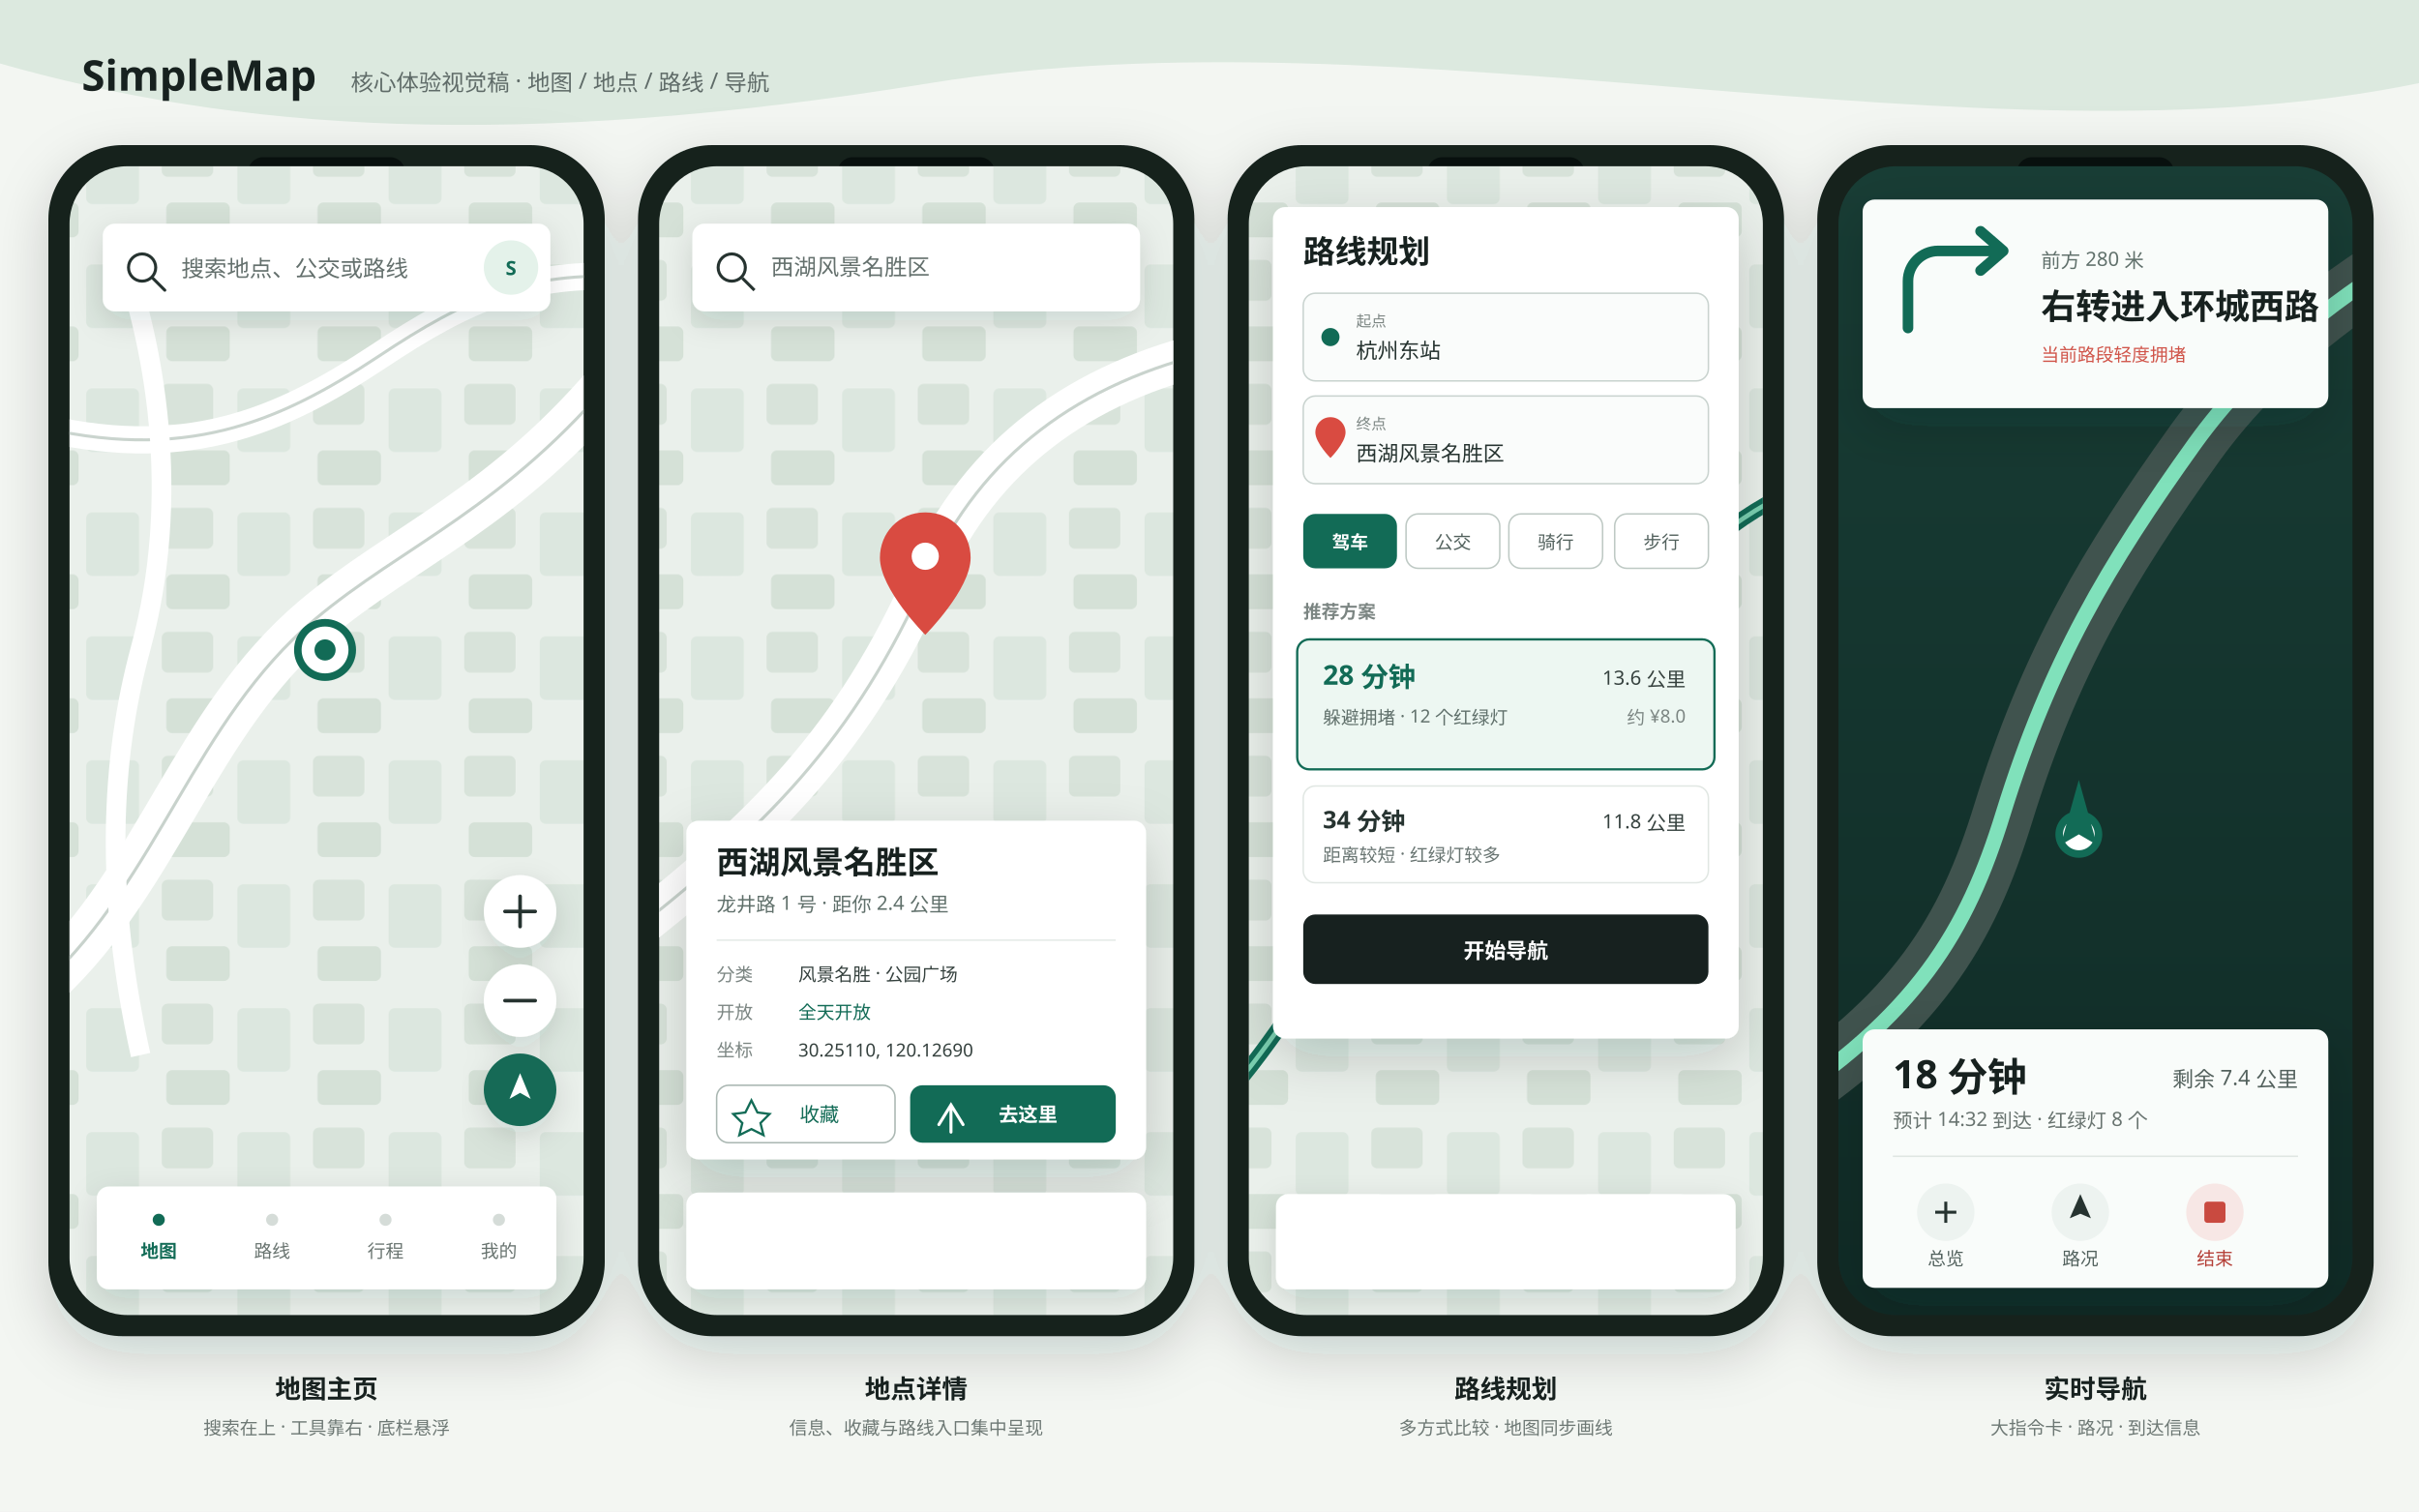
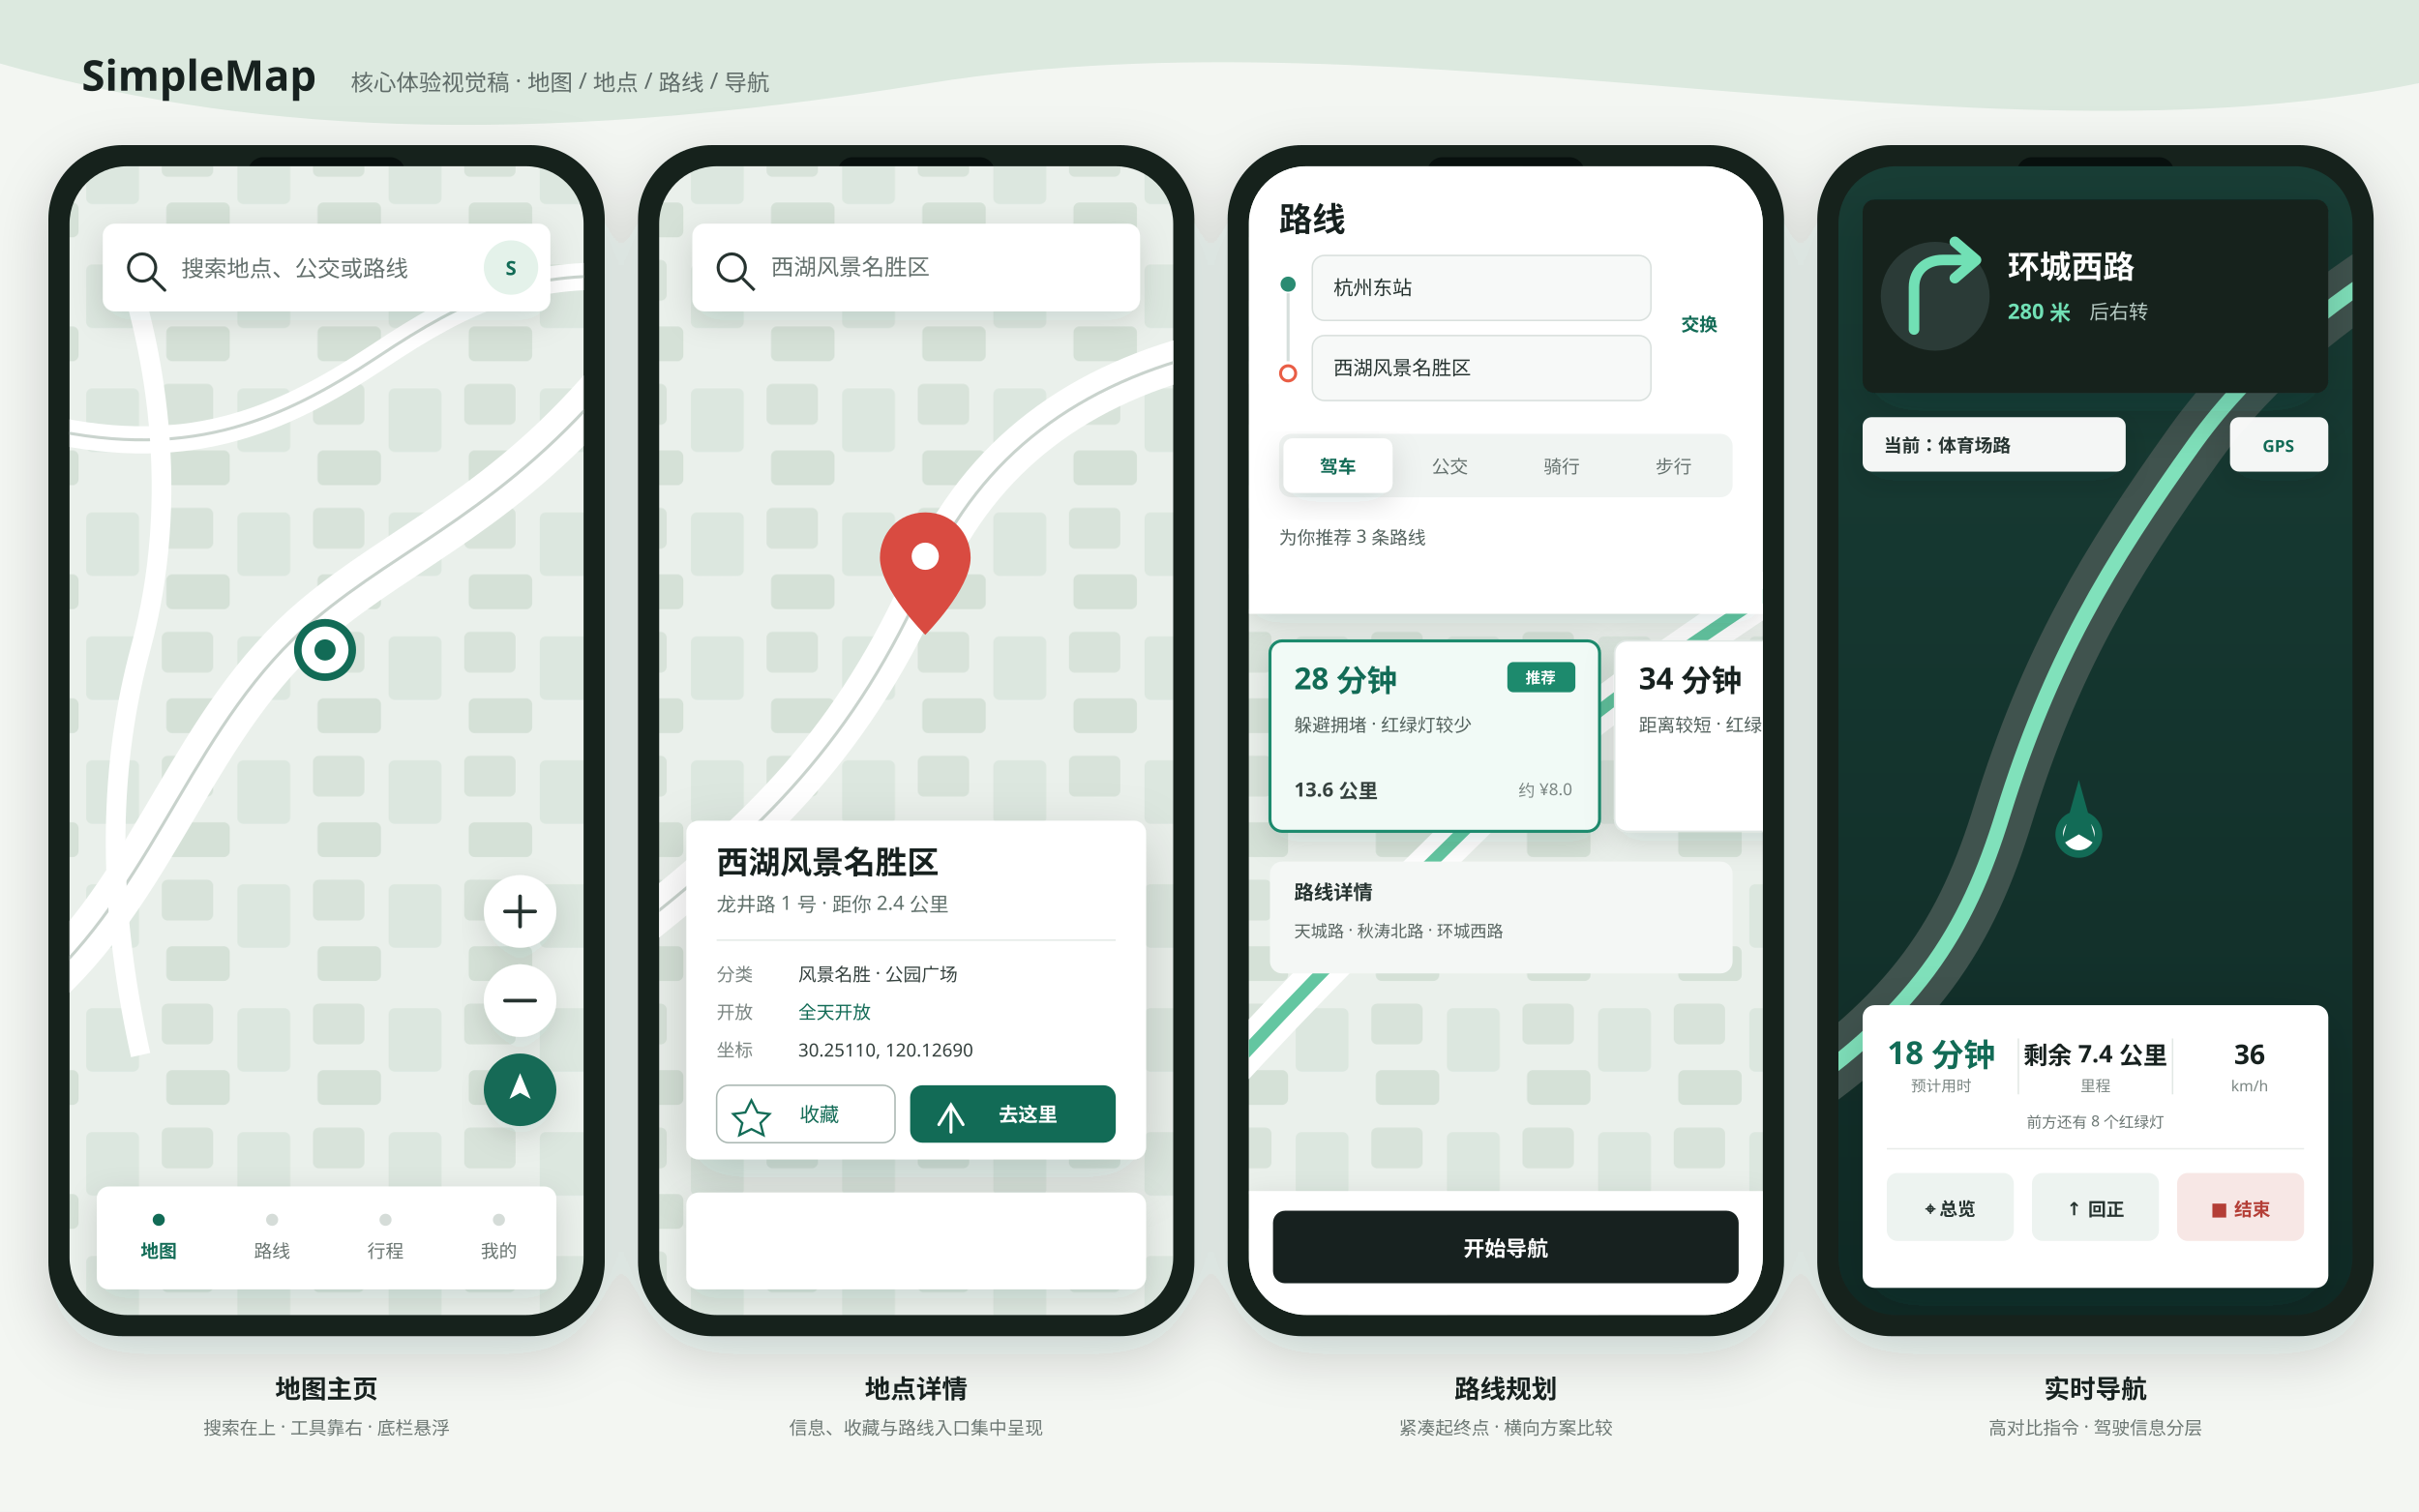
<svg xmlns="http://www.w3.org/2000/svg" width="1600" height="1000" viewBox="0 0 1600 1000">
  <defs>
    <filter id="shadow" x="-30%" y="-30%" width="160%" height="180%">
      <feDropShadow dx="0" dy="12" stdDeviation="18" flood-color="#18312b" flood-opacity=".18" />
    </filter>
    <filter id="soft" x="-30%" y="-30%" width="160%" height="180%">
      <feDropShadow dx="0" dy="6" stdDeviation="10" flood-color="#18312b" flood-opacity=".14" />
    </filter>
    <clipPath id="p1">
      <rect x="46" y="110" width="340" height="760" rx="38" />
    </clipPath>
    <clipPath id="p2">
      <rect x="436" y="110" width="340" height="760" rx="38" />
    </clipPath>
    <clipPath id="p3">
      <rect x="826" y="110" width="340" height="760" rx="38" />
    </clipPath>
    <clipPath id="p4">
      <rect x="1216" y="110" width="340" height="760" rx="38" />
    </clipPath>
    <pattern id="blocks" width="100" height="82" patternUnits="userSpaceOnUse">
      <rect width="100" height="82" fill="#eaf0eb" />
      <rect x="7" y="8" width="34" height="27" rx="4" fill="#d8e3da" />
      <rect x="57" y="11" width="35" height="42" rx="4" fill="#dce7df" />
      <rect x="10" y="52" width="42" height="23" rx="4" fill="#d5e1d7" />
    </pattern>
    <linearGradient id="nav" x1="0" y1="0" x2="0" y2="1">
      <stop offset="0" stop-color="#183d35" />
      <stop offset="1" stop-color="#102b26" />
    </linearGradient>
  </defs>
  <rect width="1600" height="1000" fill="#f3f6f2" />
  <path d="M0 0H1600V55C1310 115 930 4 615 55C340 100 154 86 0 42Z" fill="#dce9df" />
  <text x="54" y="60" font-family="sans-serif" font-size="28" font-weight="700" fill="#17211f">SimpleMap</text>
  <text x="232" y="60" font-family="sans-serif" font-size="15" fill="#5f6b68">核心体验视觉稿 · 地图 / 地点 / 路线 / 导航</text>
  <g fill="#13211e" filter="url(#shadow)">
    <rect x="32" y="96" width="368" height="788" rx="49" />
    <rect x="422" y="96" width="368" height="788" rx="49" />
    <rect x="812" y="96" width="368" height="788" rx="49" />
    <rect x="1202" y="96" width="368" height="788" rx="49" />
  </g>
  <g fill="#08100e">
    <rect x="164" y="104" width="104" height="20" rx="10" />
    <rect x="554" y="104" width="104" height="20" rx="10" />
    <rect x="944" y="104" width="104" height="20" rx="10" />
    <rect x="1334" y="104" width="104" height="20" rx="10" />
  </g>
  <g clip-path="url(#p1)">
    <rect x="46" y="110" width="340" height="760" fill="url(#blocks)" />
    <path d="M30 650C105 580 129 477 208 410C266 361 335 336 409 246" fill="none" stroke="#fff" stroke-width="32" />
    <path d="M30 650C105 580 129 477 208 410C266 361 335 336 409 246" fill="none" stroke="#c8d2cc" stroke-width="2" />
    <path d="M20 281C122 307 185 279 250 236C310 196 349 180 415 183" fill="none" stroke="#fff" stroke-width="18" />
    <path d="M20 281C122 307 185 279 250 236C310 196 349 180 415 183" fill="none" stroke="#cad4ce" stroke-width="2" />
    <path d="M75 153C104 227 120 330 93 429C73 503 69 590 93 698" fill="none" stroke="#fff" stroke-width="13" />
    <rect x="68" y="148" width="296" height="58" rx="8" fill="#fff" filter="url(#soft)" />
    <circle cx="94" cy="177" r="9" fill="none" stroke="#263330" stroke-width="2" />
    <path d="M101 184l8 8" stroke="#263330" stroke-width="2" stroke-linecap="round" />
    <text x="120" y="183" font-family="sans-serif" font-size="15" fill="#64706d">搜索地点、公交或路线</text>
    <circle cx="338" cy="177" r="18" fill="#e4f2ea" />
    <text x="338" y="182" text-anchor="middle" font-family="sans-serif" font-size="13" font-weight="700" fill="#126b56">S</text>
    <circle cx="215" cy="430" r="18" fill="#fff" stroke="#126b56" stroke-width="5" />
    <circle cx="215" cy="430" r="7" fill="#126b56" />
    <g filter="url(#soft)">
      <circle cx="344" cy="603" r="24" fill="#fff" />
      <circle cx="344" cy="662" r="24" fill="#fff" />
      <circle cx="344" cy="721" r="24" fill="#126b56" />
    </g>
    <path d="M334 603h20M344 593v20" stroke="#263330" stroke-width="2.4" stroke-linecap="round" />
    <path d="M334 662h20" stroke="#263330" stroke-width="2.4" stroke-linecap="round" />
    <path d="M344 710l7 17-7-4-7 4z" fill="#fff" />
    <rect x="64" y="785" width="304" height="68" rx="8" fill="#fff" filter="url(#soft)" />
    <g font-family="sans-serif" font-size="12" text-anchor="middle">
      <circle cx="105" cy="807" r="4" fill="#126b56" />
      <text x="105" y="832" fill="#126b56" font-weight="700">地图</text>
      <circle cx="180" cy="807" r="4" fill="#d5dcd8" />
      <text x="180" y="832" fill="#68736f">路线</text>
      <circle cx="255" cy="807" r="4" fill="#d5dcd8" />
      <text x="255" y="832" fill="#68736f">行程</text>
      <circle cx="330" cy="807" r="4" fill="#d5dcd8" />
      <text x="330" y="832" fill="#68736f">我的</text>
    </g>
  </g>
  <g clip-path="url(#p2)">
    <rect x="436" y="110" width="340" height="760" fill="url(#blocks)" />
    <path d="M410 623C506 548 565 490 614 379C649 302 713 253 805 232" fill="none" stroke="#fff" stroke-width="28" />
    <path d="M410 623C506 548 565 490 614 379C649 302 713 253 805 232" fill="none" stroke="#c9d3cd" stroke-width="2" />
    <rect x="458" y="148" width="296" height="58" rx="8" fill="#fff" filter="url(#soft)" />
    <circle cx="484" cy="177" r="9" fill="none" stroke="#263330" stroke-width="2" />
    <path d="M491 184l8 8" stroke="#263330" stroke-width="2" />
    <text x="510" y="182" font-family="sans-serif" font-size="15" fill="#64706d">西湖风景名胜区</text>
    <path d="M612 339c-18 0-30 14-30 30 0 21 30 51 30 51s30-30 30-51c0-16-12-30-30-30z" fill="#d94b41" />
    <circle cx="612" cy="368" r="9" fill="#fff" />
    <rect x="454" y="543" width="304" height="224" rx="8" fill="#fff" filter="url(#shadow)" />
    <text x="474" y="578" font-family="sans-serif" font-size="21" font-weight="700" fill="#17211f">西湖风景名胜区</text>
    <text x="474" y="603" font-family="sans-serif" font-size="13" fill="#60706b">龙井路 1 号 · 距你 2.4 公里</text>
    <line x1="474" y1="622" x2="738" y2="622" stroke="#e5ebe7" />
    <g font-family="sans-serif" font-size="12">
      <text x="474" y="649" fill="#7b8582">分类</text>
      <text x="528" y="649" fill="#35413e">风景名胜 · 公园广场</text>
      <text x="474" y="674" fill="#7b8582">开放</text>
      <text x="528" y="674" fill="#126b56">全天开放</text>
      <text x="474" y="699" fill="#7b8582">坐标</text>
      <text x="528" y="699" fill="#35413e">30.25110, 120.12690</text>
    </g>
    <rect x="474" y="718" width="118" height="38" rx="8" fill="#fff" stroke="#aab7b2" />
    <path d="M493 736l4-8 4 8 8 1-6 6 2 8-8-4-8 4 2-8-6-6z" fill="none" stroke="#126b56" stroke-width="1.5" />
    <text x="542" y="742" text-anchor="middle" font-family="sans-serif" font-size="13" fill="#126b56">收藏</text>
    <rect x="602" y="718" width="136" height="38" rx="8" fill="#126b56" />
    <path d="M621 744l8-13 8 13M629 731v18" fill="none" stroke="#fff" stroke-width="2" stroke-linecap="round" />
    <text x="680" y="742" text-anchor="middle" font-family="sans-serif" font-size="13" font-weight="700" fill="#fff">去这里</text>
    <rect x="454" y="789" width="304" height="64" rx="8" fill="#fff" filter="url(#soft)" />
  </g>
  <g clip-path="url(#p3)">
    <rect x="826" y="110" width="340" height="760" fill="url(#blocks)" />
-     <path d="M804 733C872 659 903 568 986 508C1053 459 1100 359 1194 321" fill="none" stroke="#126b56" stroke-width="10" stroke-linecap="round" />
-     <path d="M804 733C872 659 903 568 986 508C1053 459 1100 359 1194 321" fill="none" stroke="#7bd0b1" stroke-width="3" stroke-linecap="round" />
-     <rect x="842" y="137" width="308" height="550" rx="8" fill="#fff" filter="url(#shadow)" />
-     <text x="862" y="174" font-family="sans-serif" font-size="21" font-weight="700" fill="#17211f">路线规划</text>
-     <rect x="862" y="194" width="268" height="58" rx="8" fill="#fafcfb" stroke="#c9d3cf" />
-     <circle cx="880" cy="223" r="6" fill="#126b56" />
-     <text x="897" y="216" font-family="sans-serif" font-size="10" fill="#7b8582">起点</text>
-     <text x="897" y="237" font-family="sans-serif" font-size="14" fill="#263330">杭州东站</text>
-     <rect x="862" y="262" width="268" height="58" rx="8" fill="#fafcfb" stroke="#c9d3cf" />
-     <path d="M880 276c-6 0-10 5-10 10 0 7 10 17 10 17s10-10 10-17c0-5-4-10-10-10z" fill="#d94b41" />
-     <text x="897" y="284" font-family="sans-serif" font-size="10" fill="#7b8582">终点</text>
-     <text x="897" y="305" font-family="sans-serif" font-size="14" fill="#263330">西湖风景名胜区</text>
+     <path d="M802 720C866 650 915 602 983 535C1040 478 1112 430 1192 377" fill="none" stroke="#fff" stroke-width="27" stroke-linecap="round" />
+     <path d="M802 720C866 650 915 602 983 535C1040 478 1112 430 1192 377" fill="none" stroke="#63c6a1" stroke-width="8" stroke-linecap="round" />
+     <rect x="826" y="110" width="340" height="296" fill="#fff" filter="url(#soft)" />
+     <text x="846" y="153" font-family="sans-serif" font-size="22" font-weight="700" fill="#17211f">路线</text>
+     <circle cx="852" cy="188" r="5" fill="#2a8b72" />
+     <line x1="852" y1="194" x2="852" y2="239" stroke="#d6dfdc" stroke-width="2" />
+     <circle cx="852" cy="247" r="5" fill="#fff" stroke="#e95d45" stroke-width="2" />
+     <rect x="868" y="169" width="224" height="43" rx="8" fill="#f7f9f8" stroke="#d9e0dd" />
+     <text x="882" y="195" font-family="sans-serif" font-size="13" fill="#263330">杭州东站</text>
+     <rect x="868" y="222" width="224" height="43" rx="8" fill="#f7f9f8" stroke="#d9e0dd" />
+     <text x="882" y="248" font-family="sans-serif" font-size="13" fill="#263330">西湖风景名胜区</text>
+     <text x="1124" y="219" text-anchor="middle" font-family="sans-serif" font-size="12" font-weight="700" fill="#126b56">交换</text>
+     <rect x="846" y="287" width="300" height="42" rx="8" fill="#f0f4f2" />
+     <rect x="849" y="290" width="72" height="36" rx="6" fill="#fff" filter="url(#soft)" />
    <g font-family="sans-serif" font-size="12" text-anchor="middle">
-       <rect x="862" y="340" width="62" height="36" rx="8" fill="#126b56" />
-       <text x="893" y="363" fill="#fff" font-weight="700">驾车</text>
-       <rect x="930" y="340" width="62" height="36" rx="8" fill="#fff" stroke="#bec9c4" />
-       <text x="961" y="363" fill="#52615d">公交</text>
-       <rect x="998" y="340" width="62" height="36" rx="8" fill="#fff" stroke="#bec9c4" />
-       <text x="1029" y="363" fill="#52615d">骑行</text>
-       <rect x="1068" y="340" width="62" height="36" rx="8" fill="#fff" stroke="#bec9c4" />
-       <text x="1099" y="363" fill="#52615d">步行</text>
-     </g>
-     <text x="862" y="409" font-family="sans-serif" font-size="12" font-weight="700" fill="#7b8582">推荐方案</text>
-     <rect x="858" y="423" width="276" height="86" rx="8" fill="#edf7f2" stroke="#126b56" stroke-width="1.5" />
-     <text x="875" y="453" font-family="sans-serif" font-size="18" font-weight="700" fill="#126b56">28 分钟</text>
-     <text x="1115" y="453" text-anchor="end" font-family="sans-serif" font-size="13" fill="#35413e">13.6 公里</text>
-     <text x="875" y="479" font-family="sans-serif" font-size="12" fill="#60706b">躲避拥堵 · 12 个红绿灯</text>
-     <text x="1115" y="479" text-anchor="end" font-family="sans-serif" font-size="12" fill="#7b8582">约 ¥8.0</text>
-     <rect x="862" y="520" width="268" height="64" rx="8" fill="#fff" stroke="#e1e7e3" />
-     <text x="875" y="548" font-family="sans-serif" font-size="16" font-weight="700" fill="#263330">34 分钟</text>
-     <text x="1115" y="548" text-anchor="end" font-family="sans-serif" font-size="13" fill="#35413e">11.8 公里</text>
-     <text x="875" y="570" font-family="sans-serif" font-size="12" fill="#697572">距离较短 · 红绿灯较多</text>
-     <rect x="862" y="605" width="268" height="46" rx="8" fill="#17211f" />
-     <text x="996" y="634" text-anchor="middle" font-family="sans-serif" font-size="14" font-weight="700" fill="#fff">开始导航</text>
-     <rect x="844" y="790" width="304" height="63" rx="8" fill="#fff" filter="url(#soft)" />
+       <text x="885" y="313" fill="#126b56" font-weight="700">驾车</text>
+       <text x="959" y="313" fill="#65716e">公交</text>
+       <text x="1033" y="313" fill="#65716e">骑行</text>
+       <text x="1107" y="313" fill="#65716e">步行</text>
+     </g>
+     <text x="846" y="360" font-family="sans-serif" font-size="12" fill="#53615d">为你推荐 3 条路线</text>
+     <rect x="840" y="424" width="218" height="126" rx="8" fill="#f1faf6" stroke="#1d8a6d" stroke-width="2" filter="url(#soft)" />
+     <text x="856" y="456" font-family="sans-serif" font-size="20" font-weight="700" fill="#126b56">28 分钟</text>
+     <rect x="997" y="438" width="45" height="20" rx="4" fill="#1d8a6d" />
+     <text x="1019" y="452" text-anchor="middle" font-family="sans-serif" font-size="10" font-weight="700" fill="#fff">推荐</text>
+     <text x="856" y="484" font-family="sans-serif" font-size="12" fill="#53615d">躲避拥堵 · 红绿灯较少</text>
+     <text x="856" y="527" font-family="sans-serif" font-size="13" font-weight="700" fill="#35413e">13.6 公里</text>
+     <text x="1040" y="527" text-anchor="end" font-family="sans-serif" font-size="11" fill="#7a8582">约 ¥8.0</text>
+     <rect x="1068" y="424" width="218" height="126" rx="8" fill="#fff" stroke="#e0e7e4" filter="url(#soft)" />
+     <text x="1084" y="456" font-family="sans-serif" font-size="20" font-weight="700" fill="#17211f">34 分钟</text>
+     <text x="1084" y="484" font-family="sans-serif" font-size="12" fill="#53615d">距离较短 · 红绿灯较多</text>
+     <rect x="840" y="570" width="306" height="74" rx="8" fill="#f4f7f5" />
+     <text x="856" y="595" font-family="sans-serif" font-size="13" font-weight="700" fill="#263330">路线详情</text>
+     <text x="856" y="620" font-family="sans-serif" font-size="11" fill="#596561">天城路 · 秋涛北路 · 环城西路</text>
+     <rect x="826" y="788" width="340" height="82" fill="#fff" filter="url(#soft)" />
+     <rect x="842" y="801" width="308" height="48" rx="8" fill="#17211f" />
+     <text x="996" y="831" text-anchor="middle" font-family="sans-serif" font-size="14" font-weight="700" fill="#fff">开始导航</text>
  </g>
  <g clip-path="url(#p4)">
    <rect x="1216" y="110" width="340" height="760" fill="url(#nav)" />
    <path d="M1170 735C1268 672 1301 616 1325 538C1356 438 1394 374 1452 293C1491 239 1542 200 1590 170" fill="none" stroke="#40534e" stroke-width="40" stroke-linecap="round" />
    <path d="M1170 735C1268 672 1301 616 1325 538C1356 438 1394 374 1452 293C1491 239 1542 200 1590 170" fill="none" stroke="#80e1bb" stroke-width="10" stroke-linecap="round" />
-     <rect x="1232" y="132" width="308" height="138" rx="8" fill="#f9fcfa" filter="url(#shadow)" />
-     <path d="M1262 217v-31c0-11 9-20 20-20h38M1310 153l15 13-15 13" fill="none" stroke="#126b56" stroke-width="7" stroke-linecap="round" stroke-linejoin="round" />
-     <text x="1350" y="177" font-family="sans-serif" font-size="13" fill="#60706b">前方 280 米</text>
-     <text x="1350" y="211" font-family="sans-serif" font-size="23" font-weight="700" fill="#17211f">右转进入环城西路</text>
-     <text x="1350" y="239" font-family="sans-serif" font-size="12" fill="#d05449">当前路段轻度拥堵</text>
+     <rect x="1232" y="132" width="308" height="128" rx="8" fill="#16211f" filter="url(#shadow)" />
+     <circle cx="1280" cy="196" r="36" fill="#2b3b37" />
+     <path d="M1266 218v-28c0-11 8-18 19-18h16M1293 160l14 12-14 12" fill="none" stroke="#71e0b5" stroke-width="7" stroke-linecap="round" stroke-linejoin="round" />
+     <text x="1328" y="184" font-family="sans-serif" font-size="21" font-weight="700" fill="#fff">环城西路</text>
+     <text x="1328" y="211" font-family="sans-serif" font-size="14" font-weight="700" fill="#71e0b5">280 米</text>
+     <text x="1382" y="211" font-family="sans-serif" font-size="13" fill="#b8ccc5">后右转</text>
+     <rect x="1232" y="276" width="174" height="36" rx="6" fill="#fff" opacity=".95" filter="url(#soft)" />
+     <text x="1246" y="299" font-family="sans-serif" font-size="12" font-weight="700" fill="#263330">当前：体育场路</text>
+     <rect x="1475" y="276" width="65" height="36" rx="6" fill="#fff" opacity=".95" filter="url(#soft)" />
+     <text x="1507" y="299" text-anchor="middle" font-family="sans-serif" font-size="11" font-weight="700" fill="#126b56">GPS</text>
    <circle cx="1375" cy="552" r="13" fill="#fff" stroke="#126b56" stroke-width="5" />
    <path d="M1375 516l12 43-12-7-12 7z" fill="#126b56" />
-     <rect x="1232" y="681" width="308" height="171" rx="8" fill="#f9fcfa" filter="url(#shadow)" />
-     <text x="1252" y="720" font-family="sans-serif" font-size="26" font-weight="700" fill="#17211f">18 分钟</text>
-     <text x="1520" y="719" text-anchor="end" font-family="sans-serif" font-size="14" fill="#53615d">剩余 7.4 公里</text>
-     <text x="1252" y="746" font-family="sans-serif" font-size="13" fill="#68736f">预计 14:32 到达 · 红绿灯 8 个</text>
-     <line x1="1252" y1="765" x2="1520" y2="765" stroke="#dfe6e2" />
+     <rect x="1232" y="665" width="308" height="187" rx="8" fill="#fff" filter="url(#shadow)" />
+     <g font-family="sans-serif" text-anchor="middle">
+       <text x="1284" y="704" font-size="21" font-weight="700" fill="#126b56">18 分钟</text>
+       <text x="1284" y="722" font-size="10" fill="#7a8582">预计用时</text>
+       <line x1="1335" y1="687" x2="1335" y2="724" stroke="#e2e8e5" />
+       <text x="1386" y="704" font-size="16" font-weight="700" fill="#17211f">剩余 7.4 公里</text>
+       <text x="1386" y="722" font-size="10" fill="#7a8582">里程</text>
+       <line x1="1437" y1="687" x2="1437" y2="724" stroke="#e2e8e5" />
+       <text x="1488" y="704" font-size="18" font-weight="700" fill="#17211f">36</text>
+       <text x="1488" y="722" font-size="10" fill="#7a8582">km/h</text>
+       <text x="1386" y="746" font-size="10" fill="#6a7572">前方还有 8 个红绿灯</text>
+     </g>
+     <line x1="1248" y1="760" x2="1524" y2="760" stroke="#e8ecea" />
    <g font-family="sans-serif" font-size="12" text-anchor="middle">
-       <circle cx="1287" cy="802" r="19" fill="#edf3f0" />
-       <path d="M1280 802h14M1287 795v14" stroke="#263330" stroke-width="2" />
-       <text x="1287" y="837" fill="#52615d">总览</text>
-       <circle cx="1376" cy="802" r="19" fill="#edf3f0" />
-       <path d="M1369 806l7-16 7 16-7-3z" fill="#263330" />
-       <text x="1376" y="837" fill="#52615d">路况</text>
-       <circle cx="1465" cy="802" r="19" fill="#f7e7e5" />
-       <rect x="1458" y="795" width="14" height="14" rx="2" fill="#c94a40" />
-       <text x="1465" y="837" fill="#b43e36">结束</text>
+       <rect x="1248" y="776" width="84" height="45" rx="7" fill="#edf3f0" />
+       <text x="1290" y="804" fill="#263330" font-weight="700">⌖  总览</text>
+       <rect x="1344" y="776" width="84" height="45" rx="7" fill="#edf3f0" />
+       <text x="1386" y="804" fill="#263330" font-weight="700">↑  回正</text>
+       <rect x="1440" y="776" width="84" height="45" rx="7" fill="#f7e7e5" />
+       <text x="1482" y="804" fill="#b43e36" font-weight="700">■  结束</text>
    </g>
  </g>
  <g font-family="sans-serif" text-anchor="middle">
    <text x="216" y="925" font-size="17" font-weight="700" fill="#17211f">地图主页</text>
    <text x="216" y="949" font-size="12" fill="#6d7874">搜索在上 · 工具靠右 · 底栏悬浮</text>
    <text x="606" y="925" font-size="17" font-weight="700" fill="#17211f">地点详情</text>
    <text x="606" y="949" font-size="12" fill="#6d7874">信息、收藏与路线入口集中呈现</text>
    <text x="996" y="925" font-size="17" font-weight="700" fill="#17211f">路线规划</text>
-     <text x="996" y="949" font-size="12" fill="#6d7874">多方式比较 · 地图同步画线</text>
+     <text x="996" y="949" font-size="12" fill="#6d7874">紧凑起终点 · 横向方案比较</text>
    <text x="1386" y="925" font-size="17" font-weight="700" fill="#17211f">实时导航</text>
-     <text x="1386" y="949" font-size="12" fill="#6d7874">大指令卡 · 路况 · 到达信息</text>
+     <text x="1386" y="949" font-size="12" fill="#6d7874">高对比指令 · 驾驶信息分层</text>
  </g>
</svg>
